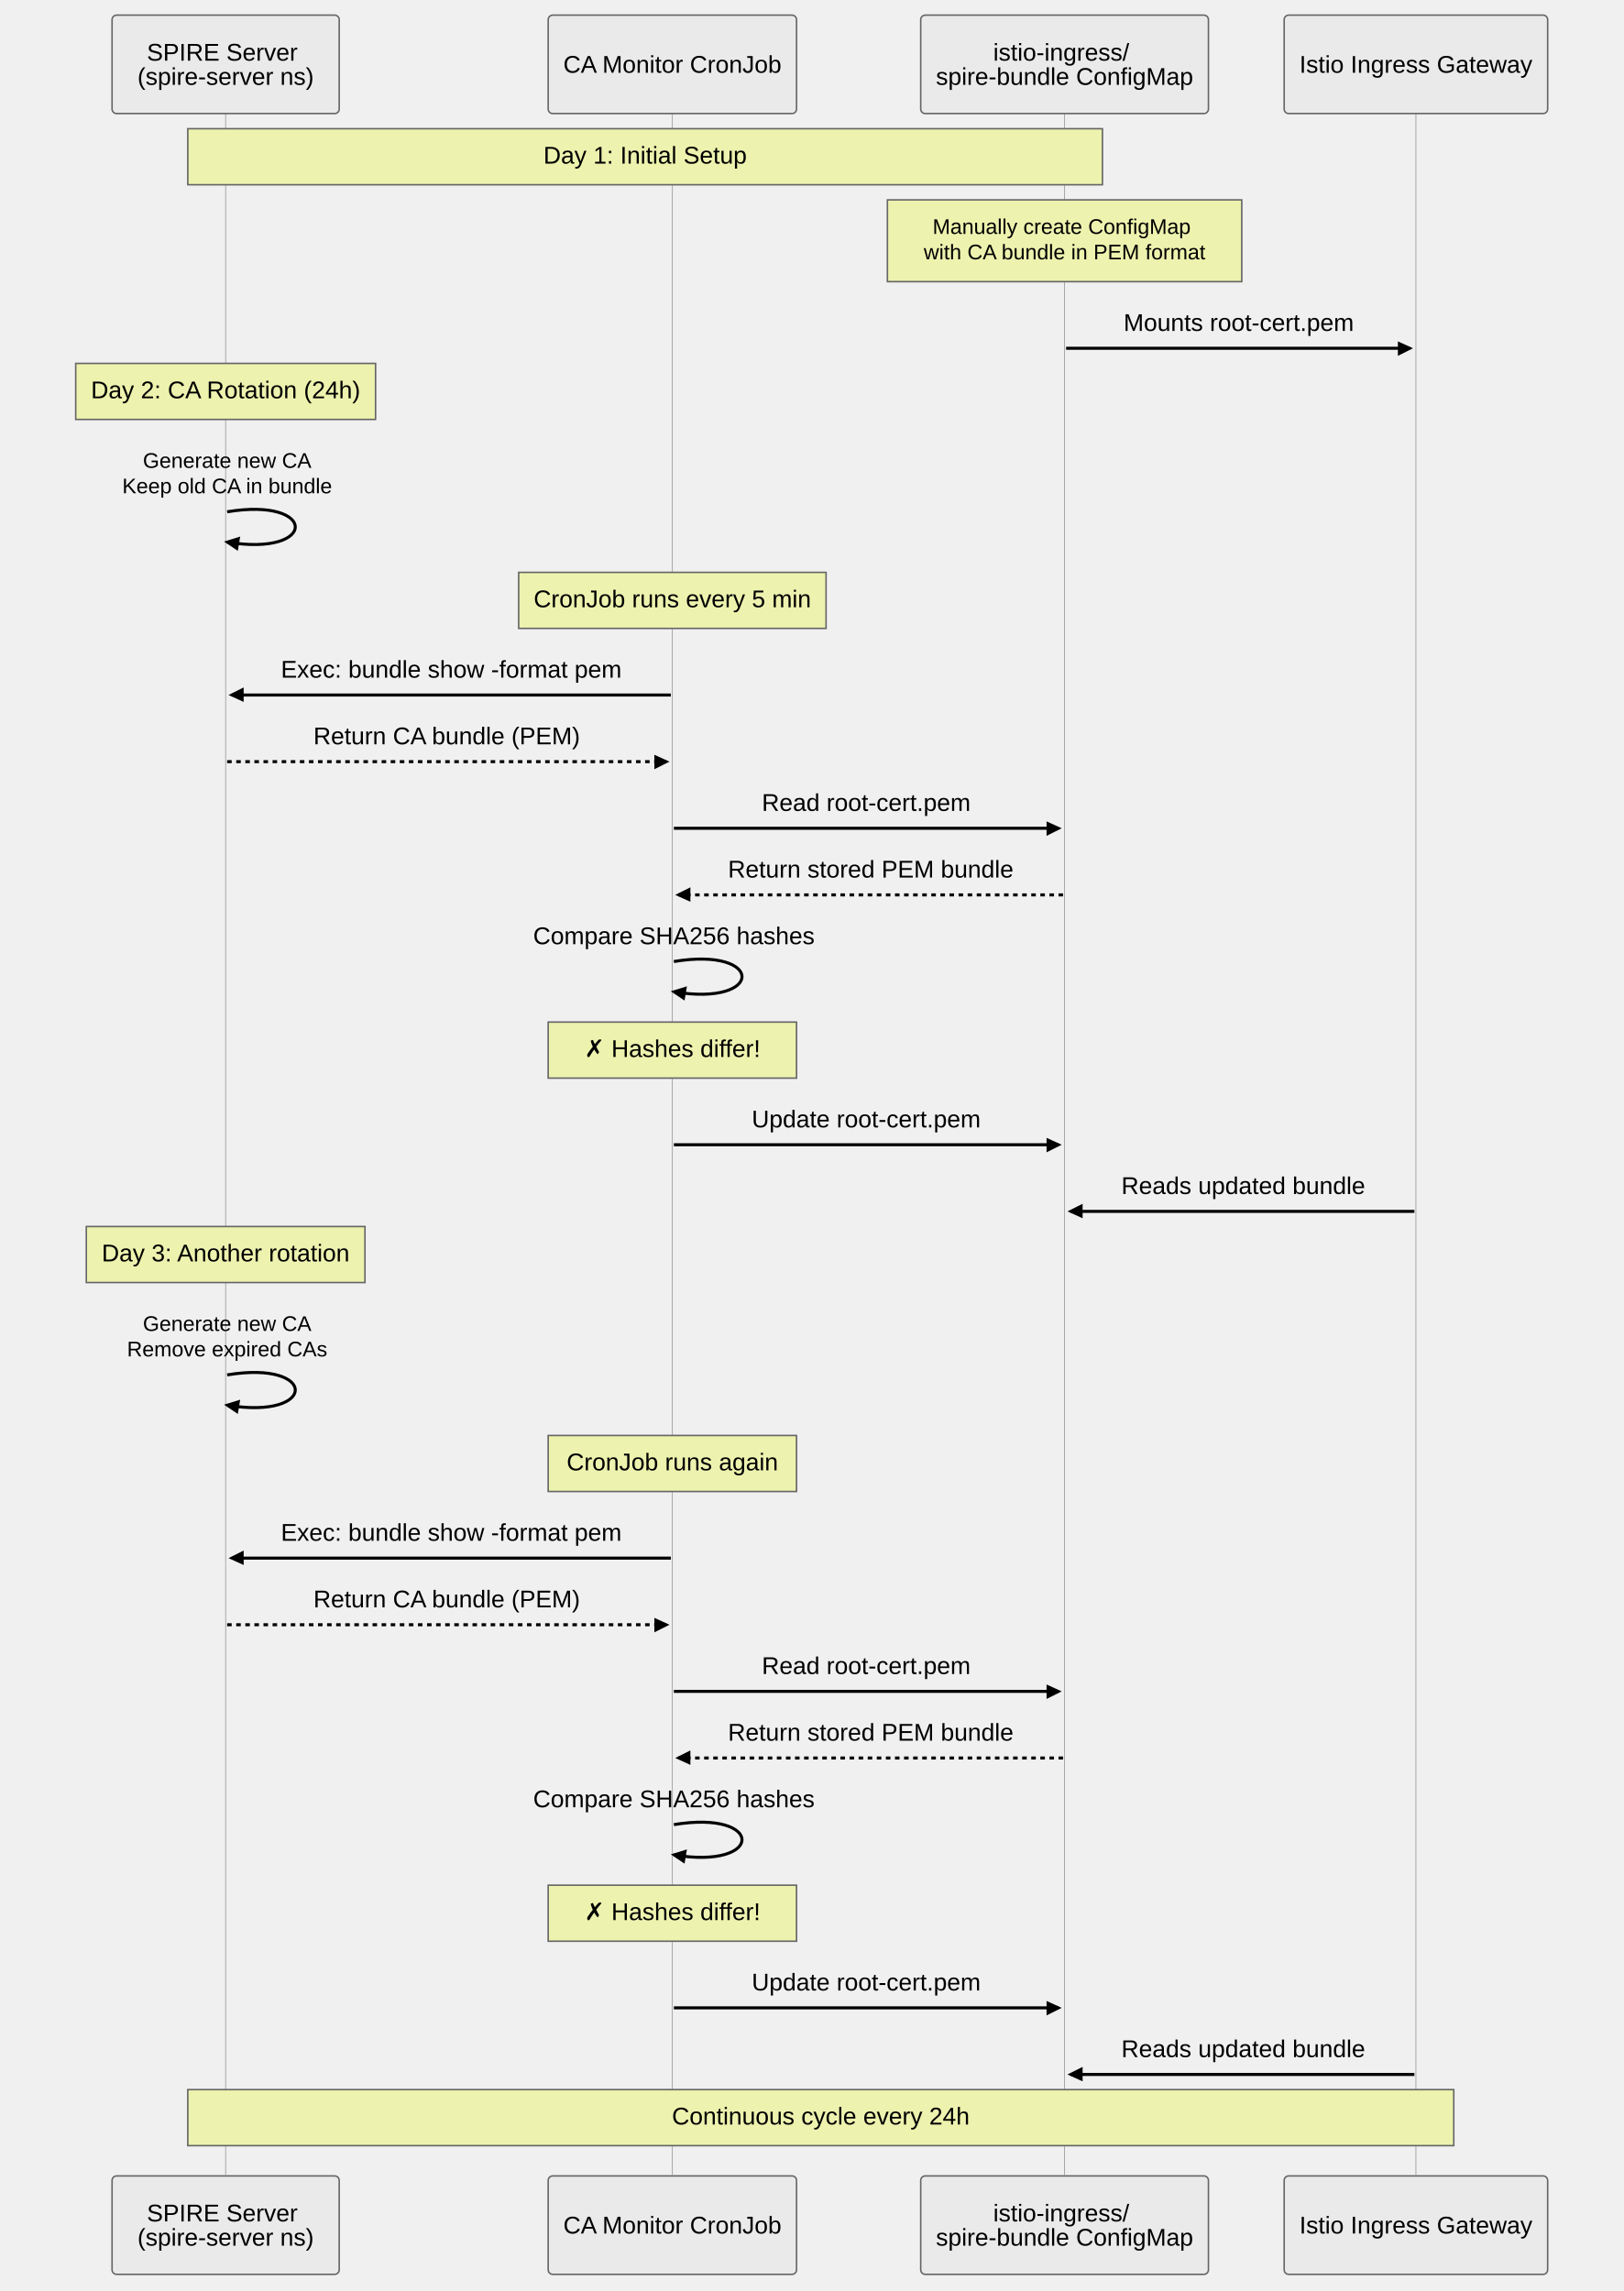
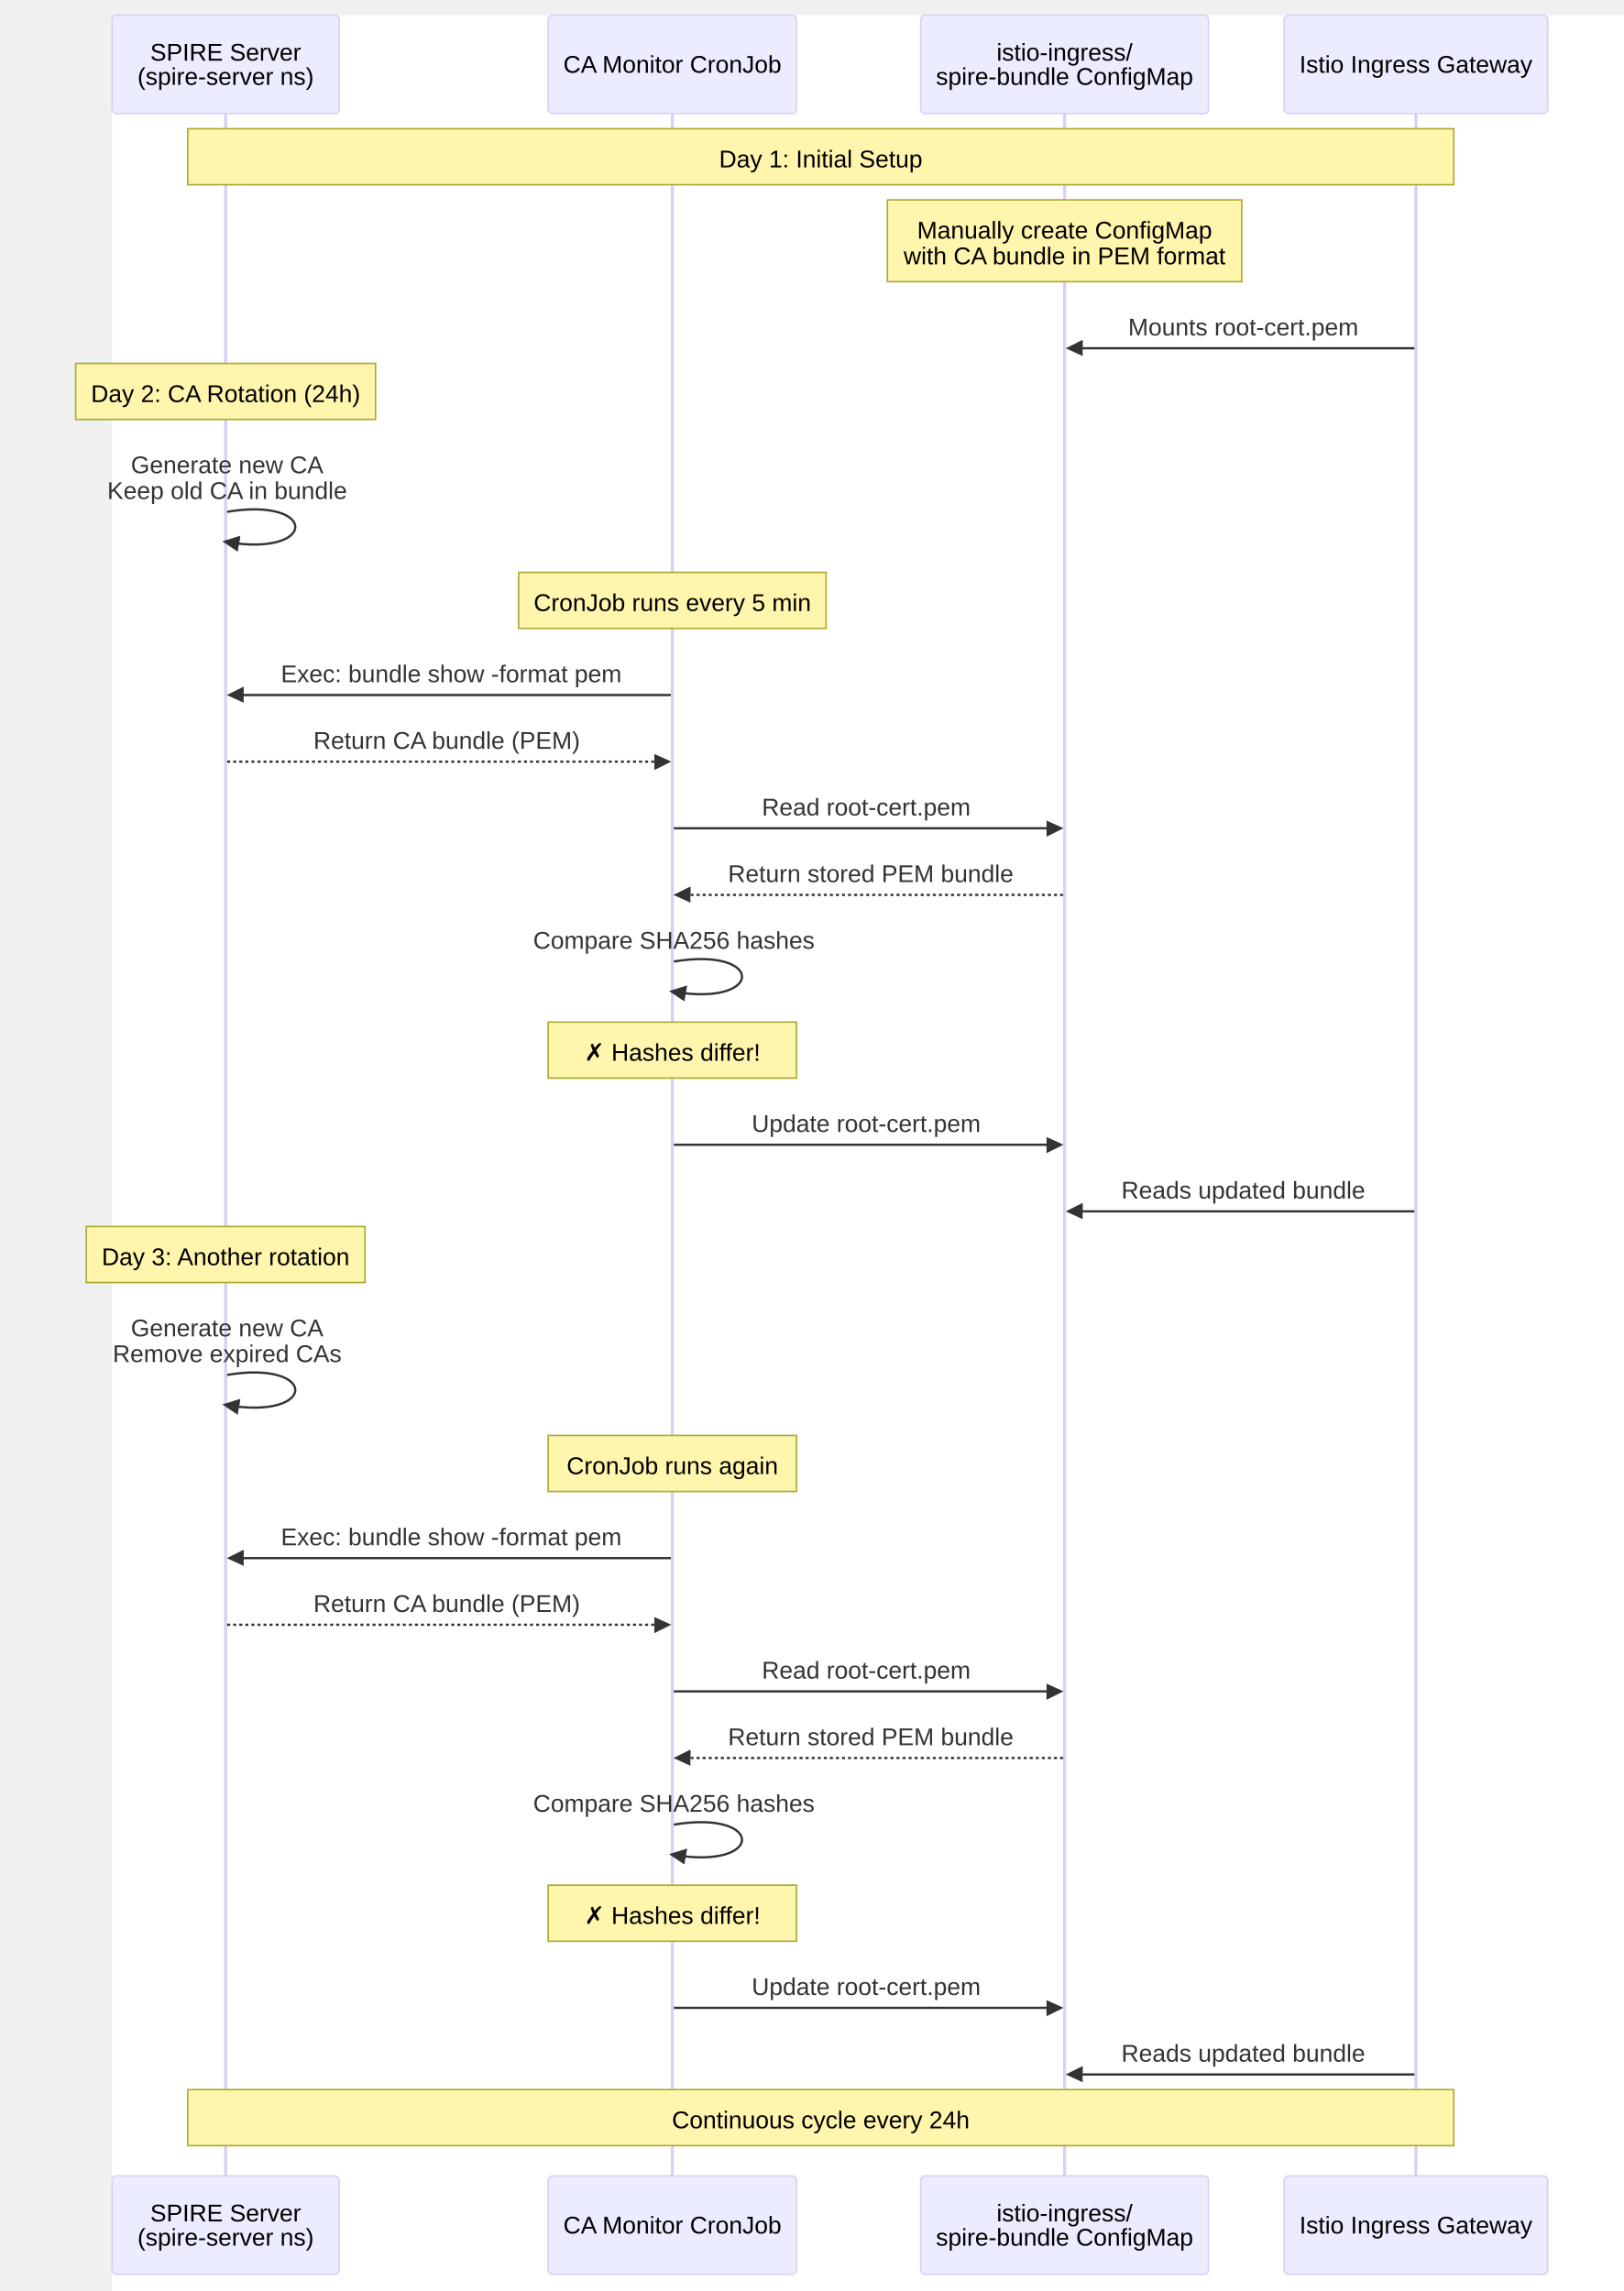
- <svg xmlns="http://www.w3.org/2000/svg" id="mermaid-0" width="100%" style="max-width: 1072px;" viewBox="-74 -10 1072 1513">
+ <svg xmlns="http://www.w3.org/2000/svg" id="mermaid-0" width="100%" style="max-width: 1072px; background-color: white;" viewBox="-74 -10 1072 1513" role="graphics-document document" aria-roledescription="sequence">
+   <style>#mermaid-0{font-family:arial,sans-serif;font-size:16px;fill:#333;}@keyframes edge-animation-frame{from{stroke-dashoffset:0;}}@keyframes dash{to{stroke-dashoffset:0;}}#mermaid-0 .edge-animation-slow{stroke-dasharray:9,5!important;stroke-dashoffset:900;animation:dash 50s linear infinite;stroke-linecap:round;}#mermaid-0 .edge-animation-fast{stroke-dasharray:9,5!important;stroke-dashoffset:900;animation:dash 20s linear infinite;stroke-linecap:round;}#mermaid-0 .error-icon{fill:#552222;}#mermaid-0 .error-text{fill:#552222;stroke:#552222;}#mermaid-0 .edge-thickness-normal{stroke-width:1px;}#mermaid-0 .edge-thickness-thick{stroke-width:3.5px;}#mermaid-0 .edge-pattern-solid{stroke-dasharray:0;}#mermaid-0 .edge-thickness-invisible{stroke-width:0;fill:none;}#mermaid-0 .edge-pattern-dashed{stroke-dasharray:3;}#mermaid-0 .edge-pattern-dotted{stroke-dasharray:2;}#mermaid-0 .marker{fill:#333333;stroke:#333333;}#mermaid-0 .marker.cross{stroke:#333333;}#mermaid-0 svg{font-family:arial,sans-serif;font-size:16px;}#mermaid-0 p{margin:0;}#mermaid-0 .actor{stroke:hsl(259.626, 59.777%, 87.902%);fill:#ECECFF;}#mermaid-0 text.actor&gt;tspan{fill:black;stroke:none;}#mermaid-0 .actor-line{stroke:hsl(259.626, 59.777%, 87.902%);}#mermaid-0 .innerArc{stroke-width:1.5;stroke-dasharray:none;}#mermaid-0 .messageLine0{stroke-width:1.5;stroke-dasharray:none;stroke:#333;}#mermaid-0 .messageLine1{stroke-width:1.5;stroke-dasharray:2,2;stroke:#333;}#mermaid-0 #arrowhead path{fill:#333;stroke:#333;}#mermaid-0 .sequenceNumber{fill:white;}#mermaid-0 #sequencenumber{fill:#333;}#mermaid-0 #crosshead path{fill:#333;stroke:#333;}#mermaid-0 .messageText{fill:#333;stroke:none;}#mermaid-0 .labelBox{stroke:hsl(259.626, 59.777%, 87.902%);fill:#ECECFF;}#mermaid-0 .labelText,#mermaid-0 .labelText&gt;tspan{fill:black;stroke:none;}#mermaid-0 .loopText,#mermaid-0 .loopText&gt;tspan{fill:black;stroke:none;}#mermaid-0 .loopLine{stroke-width:2px;stroke-dasharray:2,2;stroke:hsl(259.626, 59.777%, 87.902%);fill:hsl(259.626, 59.777%, 87.902%);}#mermaid-0 .note{stroke:#aaaa33;fill:#fff5ad;}#mermaid-0 .noteText,#mermaid-0 .noteText&gt;tspan{fill:black;stroke:none;}#mermaid-0 .activation0{fill:#f4f4f4;stroke:#666;}#mermaid-0 .activation1{fill:#f4f4f4;stroke:#666;}#mermaid-0 .activation2{fill:#f4f4f4;stroke:#666;}#mermaid-0 .actorPopupMenu{position:absolute;}#mermaid-0 .actorPopupMenuPanel{position:absolute;fill:#ECECFF;box-shadow:0px 8px 16px 0px rgba(0,0,0,0.2);filter:drop-shadow(3px 5px 2px rgb(0 0 0 / 0.4));}#mermaid-0 .actor-man line{stroke:hsl(259.626, 59.777%, 87.902%);fill:#ECECFF;}#mermaid-0 .actor-man circle,#mermaid-0 line{stroke:hsl(259.626, 59.777%, 87.902%);fill:#ECECFF;stroke-width:2px;}#mermaid-0 :root{--mermaid-font-family:arial,sans-serif;}</style>
+   <rect width="100%" height="100%" fill="white" />
  <g>
-     <rect x="774" y="1427" fill="#eaeaea" stroke="#666" width="174" height="65" rx="3" ry="3" />
-     <text x="861" y="1459.5" dominant-baseline="central" alignment-baseline="central" style="text-anchor: middle; font-size: 16px; font-weight: 400; font-family: arial, sans-serif;">
+     <rect x="774" y="1427" fill="#eaeaea" stroke="#666" width="174" height="65" name="Gateway" rx="3" ry="3" class="actor actor-bottom" />
+     <text x="861" y="1459.5" dominant-baseline="central" alignment-baseline="central" class="actor actor-box" style="text-anchor: middle; font-size: 16px; font-weight: 400; font-family: arial, sans-serif;">
      <tspan x="861" dy="0">Istio Ingress Gateway</tspan>
    </text>
  </g>
  <g>
-     <rect x="534" y="1427" fill="#eaeaea" stroke="#666" width="190" height="65" rx="3" ry="3" />
-     <text x="629" y="1459.5" dominant-baseline="central" alignment-baseline="central" style="text-anchor: middle; font-size: 16px; font-weight: 400; font-family: arial, sans-serif;">
+     <rect x="534" y="1427" fill="#eaeaea" stroke="#666" width="190" height="65" name="ConfigMap" rx="3" ry="3" class="actor actor-bottom" />
+     <text x="629" y="1459.5" dominant-baseline="central" alignment-baseline="central" class="actor actor-box" style="text-anchor: middle; font-size: 16px; font-weight: 400; font-family: arial, sans-serif;">
      <tspan x="629" dy="-8">istio-ingress/</tspan>
-       <tspan x="629" dy="16">spire-bundle ConfigMap</tspan>
+     </text>
+     <text x="629" y="1459.5" dominant-baseline="central" alignment-baseline="central" class="actor actor-box" style="text-anchor: middle; font-size: 16px; font-weight: 400; font-family: arial, sans-serif;">
+       <tspan x="629" dy="8">spire-bundle ConfigMap</tspan>
    </text>
  </g>
  <g>
-     <rect x="288" y="1427" fill="#eaeaea" stroke="#666" width="164" height="65" rx="3" ry="3" />
-     <text x="370" y="1459.5" dominant-baseline="central" alignment-baseline="central" style="text-anchor: middle; font-size: 16px; font-weight: 400; font-family: arial, sans-serif;">
+     <rect x="288" y="1427" fill="#eaeaea" stroke="#666" width="164" height="65" name="Monitor" rx="3" ry="3" class="actor actor-bottom" />
+     <text x="370" y="1459.5" dominant-baseline="central" alignment-baseline="central" class="actor actor-box" style="text-anchor: middle; font-size: 16px; font-weight: 400; font-family: arial, sans-serif;">
      <tspan x="370" dy="0">CA Monitor CronJob</tspan>
    </text>
  </g>
  <g>
-     <rect x="0" y="1427" fill="#eaeaea" stroke="#666" width="150" height="65" rx="3" ry="3" />
-     <text x="75" y="1459.5" dominant-baseline="central" alignment-baseline="central" style="text-anchor: middle; font-size: 16px; font-weight: 400; font-family: arial, sans-serif;">
+     <rect x="0" y="1427" fill="#eaeaea" stroke="#666" width="150" height="65" name="SPIRE" rx="3" ry="3" class="actor actor-bottom" />
+     <text x="75" y="1459.5" dominant-baseline="central" alignment-baseline="central" class="actor actor-box" style="text-anchor: middle; font-size: 16px; font-weight: 400; font-family: arial, sans-serif;">
      <tspan x="75" dy="-8">SPIRE Server</tspan>
-       <tspan x="75" dy="16">(spire-server ns)</tspan>
+     </text>
+     <text x="75" y="1459.5" dominant-baseline="central" alignment-baseline="central" class="actor actor-box" style="text-anchor: middle; font-size: 16px; font-weight: 400; font-family: arial, sans-serif;">
+       <tspan x="75" dy="8">(spire-server ns)</tspan>
    </text>
  </g>
  <g>
-     <line x1="861" y1="65" x2="861" y2="1427" stroke-width="0.5px" stroke="#999" />
-     <g>
-       <rect x="774" y="0" fill="#eaeaea" stroke="#666" width="174" height="65" rx="3" ry="3" />
-       <text x="861" y="32.5" dominant-baseline="central" alignment-baseline="central" style="text-anchor: middle; font-size: 16px; font-weight: 400; font-family: arial, sans-serif;">
+     <line id="actor3" x1="861" y1="65" x2="861" y2="1427" class="actor-line 200" stroke-width="0.5px" stroke="#999" name="Gateway" />
+     <g id="root-3">
+       <rect x="774" y="0" fill="#eaeaea" stroke="#666" width="174" height="65" name="Gateway" rx="3" ry="3" class="actor actor-top" />
+       <text x="861" y="32.5" dominant-baseline="central" alignment-baseline="central" class="actor actor-box" style="text-anchor: middle; font-size: 16px; font-weight: 400; font-family: arial, sans-serif;">
        <tspan x="861" dy="0">Istio Ingress Gateway</tspan>
      </text>
    </g>
  </g>
  <g>
-     <line x1="629" y1="65" x2="629" y2="1427" stroke-width="0.5px" stroke="#999" />
-     <g>
-       <rect x="534" y="0" fill="#eaeaea" stroke="#666" width="190" height="65" rx="3" ry="3" />
-       <text x="629" y="32.5" dominant-baseline="central" alignment-baseline="central" style="text-anchor: middle; font-size: 16px; font-weight: 400; font-family: arial, sans-serif;">
+     <line id="actor2" x1="629" y1="65" x2="629" y2="1427" class="actor-line 200" stroke-width="0.5px" stroke="#999" name="ConfigMap" />
+     <g id="root-2">
+       <rect x="534" y="0" fill="#eaeaea" stroke="#666" width="190" height="65" name="ConfigMap" rx="3" ry="3" class="actor actor-top" />
+       <text x="629" y="32.5" dominant-baseline="central" alignment-baseline="central" class="actor actor-box" style="text-anchor: middle; font-size: 16px; font-weight: 400; font-family: arial, sans-serif;">
        <tspan x="629" dy="-8">istio-ingress/</tspan>
-         <tspan x="629" dy="16">spire-bundle ConfigMap</tspan>
+       </text>
+       <text x="629" y="32.5" dominant-baseline="central" alignment-baseline="central" class="actor actor-box" style="text-anchor: middle; font-size: 16px; font-weight: 400; font-family: arial, sans-serif;">
+         <tspan x="629" dy="8">spire-bundle ConfigMap</tspan>
      </text>
    </g>
  </g>
  <g>
-     <line x1="370" y1="65" x2="370" y2="1427" stroke-width="0.5px" stroke="#999" />
-     <g>
-       <rect x="288" y="0" fill="#eaeaea" stroke="#666" width="164" height="65" rx="3" ry="3" />
-       <text x="370" y="32.5" dominant-baseline="central" alignment-baseline="central" style="text-anchor: middle; font-size: 16px; font-weight: 400; font-family: arial, sans-serif;">
+     <line id="actor1" x1="370" y1="65" x2="370" y2="1427" class="actor-line 200" stroke-width="0.5px" stroke="#999" name="Monitor" />
+     <g id="root-1">
+       <rect x="288" y="0" fill="#eaeaea" stroke="#666" width="164" height="65" name="Monitor" rx="3" ry="3" class="actor actor-top" />
+       <text x="370" y="32.5" dominant-baseline="central" alignment-baseline="central" class="actor actor-box" style="text-anchor: middle; font-size: 16px; font-weight: 400; font-family: arial, sans-serif;">
        <tspan x="370" dy="0">CA Monitor CronJob</tspan>
      </text>
    </g>
  </g>
  <g>
-     <line x1="75" y1="65" x2="75" y2="1427" stroke-width="0.5px" stroke="#999" />
-     <g>
-       <rect x="0" y="0" fill="#eaeaea" stroke="#666" width="150" height="65" rx="3" ry="3" />
-       <text x="75" y="32.5" dominant-baseline="central" alignment-baseline="central" style="text-anchor: middle; font-size: 16px; font-weight: 400; font-family: arial, sans-serif;">
+     <line id="actor0" x1="75" y1="65" x2="75" y2="1427" class="actor-line 200" stroke-width="0.5px" stroke="#999" name="SPIRE" />
+     <g id="root-0">
+       <rect x="0" y="0" fill="#eaeaea" stroke="#666" width="150" height="65" name="SPIRE" rx="3" ry="3" class="actor actor-top" />
+       <text x="75" y="32.5" dominant-baseline="central" alignment-baseline="central" class="actor actor-box" style="text-anchor: middle; font-size: 16px; font-weight: 400; font-family: arial, sans-serif;">
        <tspan x="75" dy="-8">SPIRE Server</tspan>
-         <tspan x="75" dy="16">(spire-server ns)</tspan>
+       </text>
+       <text x="75" y="32.5" dominant-baseline="central" alignment-baseline="central" class="actor actor-box" style="text-anchor: middle; font-size: 16px; font-weight: 400; font-family: arial, sans-serif;">
+         <tspan x="75" dy="8">(spire-server ns)</tspan>
      </text>
    </g>
  </g>
-   <g>
-     <rect x="50" y="75" fill="#EDF2AE" stroke="#666" width="604" height="37" />
-     <text x="352" y="93.5" text-anchor="middle" dominant-baseline="middle" alignment-baseline="middle" style="font-family: arial, sans-serif; font-size: 16px; font-weight: 400;">
-       <tspan x="352">Day 1: Initial Setup</tspan>
-     </text>
-   </g>
-   <g>
-     <rect x="512" y="122" fill="#EDF2AE" stroke="#666" width="234" height="54" />
-     <text x="629" y="140.5" text-anchor="middle" dominant-baseline="middle" alignment-baseline="middle" style="font-family: arial, sans-serif; font-size: 14px; font-weight: 400;">
-       <tspan x="629">Manually create ConfigMap</tspan>
-       <tspan x="629" dy="1.2em">with CA bundle in PEM format</tspan>
-     </text>
-   </g>
-   <g>
-     <rect x="-24" y="230" fill="#EDF2AE" stroke="#666" width="198" height="37" />
-     <text x="75" y="248.5" text-anchor="middle" dominant-baseline="middle" alignment-baseline="middle" style="font-family: arial, sans-serif; font-size: 16px; font-weight: 400;">
-       <tspan x="75">Day 2: CA Rotation (24h)</tspan>
-     </text>
-   </g>
-   <g>
-     <rect x="268.5" y="368" fill="#EDF2AE" stroke="#666" width="203" height="37" />
-     <text x="370" y="386.5" text-anchor="middle" dominant-baseline="middle" alignment-baseline="middle" style="font-family: arial, sans-serif; font-size: 16px; font-weight: 400;">
-       <tspan x="370">CronJob runs every 5 min</tspan>
-     </text>
-   </g>
-   <g>
-     <rect x="288" y="665" fill="#EDF2AE" stroke="#666" width="164" height="37" />
-     <text x="370" y="683.5" text-anchor="middle" dominant-baseline="middle" alignment-baseline="middle" style="font-family: arial, sans-serif; font-size: 16px; font-weight: 400;">
-       <tspan x="370">✗ Hashes differ!</tspan>
-     </text>
-   </g>
-   <g>
-     <rect x="-17" y="800" fill="#EDF2AE" stroke="#666" width="184" height="37" />
-     <text x="75" y="818.5" text-anchor="middle" dominant-baseline="middle" alignment-baseline="middle" style="font-family: arial, sans-serif; font-size: 16px; font-weight: 400;">
-       <tspan x="75">Day 3: Another rotation</tspan>
-     </text>
-   </g>
-   <g>
-     <rect x="288" y="938" fill="#EDF2AE" stroke="#666" width="164" height="37" />
-     <text x="370" y="956.5" text-anchor="middle" dominant-baseline="middle" alignment-baseline="middle" style="font-family: arial, sans-serif; font-size: 16px; font-weight: 400;">
-       <tspan x="370">CronJob runs again</tspan>
-     </text>
-   </g>
-   <g>
-     <rect x="288" y="1235" fill="#EDF2AE" stroke="#666" width="164" height="37" />
-     <text x="370" y="1253.5" text-anchor="middle" dominant-baseline="middle" alignment-baseline="middle" style="font-family: arial, sans-serif; font-size: 16px; font-weight: 400;">
-       <tspan x="370">✗ Hashes differ!</tspan>
-     </text>
-   </g>
-   <g>
-     <rect x="50" y="1370" fill="#EDF2AE" stroke="#666" width="836" height="37" />
-     <text x="468" y="1388.5" text-anchor="middle" dominant-baseline="middle" alignment-baseline="middle" style="font-family: arial, sans-serif; font-size: 16px; font-weight: 400;">
-       <tspan x="468">Continuous cycle every 24h</tspan>
-     </text>
-   </g>
-   <text x="744" y="204" text-anchor="middle" dominant-baseline="middle" alignment-baseline="middle" style="font-family: arial, sans-serif; font-size: 16px; font-weight: 400;">Mounts root-cert.pem</text>
-   <line x1="630" y1="220" x2="857" y2="220" stroke-width="2" stroke="black" marker-end="url(#arrowhead)" />
-   <text x="76" y="295" text-anchor="middle" dominant-baseline="middle" alignment-baseline="middle" style="font-family: arial, sans-serif; font-size: 14px; font-weight: 400;">Generate new CA<tspan x="76" dy="1.2em">Keep old CA in bundle</tspan>
-   </text>
-   <path d="M 76,328 C 136,318 136,358 76,348" stroke-width="2" stroke="black" fill="none" marker-end="url(#arrowhead)" />
-   <text x="224" y="433" text-anchor="middle" dominant-baseline="middle" alignment-baseline="middle" style="font-family: arial, sans-serif; font-size: 16px; font-weight: 400;">Exec: bundle show -format pem</text>
-   <line x1="369" y1="449" x2="79" y2="449" stroke-width="2" stroke="black" marker-end="url(#arrowhead)" />
-   <text x="221" y="477" text-anchor="middle" dominant-baseline="middle" alignment-baseline="middle" style="font-family: arial, sans-serif; font-size: 16px; font-weight: 400;">Return CA bundle (PEM)</text>
-   <line x1="76" y1="493" x2="366" y2="493" stroke-width="2" stroke="black" stroke-dasharray="3,3" marker-end="url(#arrowhead)" />
-   <text x="498" y="521" text-anchor="middle" dominant-baseline="middle" alignment-baseline="middle" style="font-family: arial, sans-serif; font-size: 16px; font-weight: 400;">Read root-cert.pem</text>
-   <line x1="371" y1="537" x2="625" y2="537" stroke-width="2" stroke="black" marker-end="url(#arrowhead)" />
-   <text x="501" y="565" text-anchor="middle" dominant-baseline="middle" alignment-baseline="middle" style="font-family: arial, sans-serif; font-size: 16px; font-weight: 400;">Return stored PEM bundle</text>
-   <line x1="628" y1="581" x2="374" y2="581" stroke-width="2" stroke="black" stroke-dasharray="3,3" marker-end="url(#arrowhead)" />
-   <text x="371" y="609" text-anchor="middle" dominant-baseline="middle" alignment-baseline="middle" style="font-family: arial, sans-serif; font-size: 16px; font-weight: 400;">Compare SHA256 hashes</text>
-   <path d="M 371,625 C 431,615 431,655 371,645" stroke-width="2" stroke="black" fill="none" marker-end="url(#arrowhead)" />
-   <text x="498" y="730" text-anchor="middle" dominant-baseline="middle" alignment-baseline="middle" style="font-family: arial, sans-serif; font-size: 16px; font-weight: 400;">Update root-cert.pem</text>
-   <line x1="371" y1="746" x2="625" y2="746" stroke-width="2" stroke="black" marker-end="url(#arrowhead)" />
-   <text x="747" y="774" text-anchor="middle" dominant-baseline="middle" alignment-baseline="middle" style="font-family: arial, sans-serif; font-size: 16px; font-weight: 400;">Reads updated bundle</text>
-   <line x1="860" y1="790" x2="633" y2="790" stroke-width="2" stroke="black" marker-end="url(#arrowhead)" />
-   <text x="76" y="865" text-anchor="middle" dominant-baseline="middle" alignment-baseline="middle" style="font-family: arial, sans-serif; font-size: 14px; font-weight: 400;">Generate new CA<tspan x="76" dy="1.2em">Remove expired CAs</tspan>
-   </text>
-   <path d="M 76,898 C 136,888 136,928 76,918" stroke-width="2" stroke="black" fill="none" marker-end="url(#arrowhead)" />
-   <text x="224" y="1003" text-anchor="middle" dominant-baseline="middle" alignment-baseline="middle" style="font-family: arial, sans-serif; font-size: 16px; font-weight: 400;">Exec: bundle show -format pem</text>
-   <line x1="369" y1="1019" x2="79" y2="1019" stroke-width="2" stroke="black" marker-end="url(#arrowhead)" />
-   <text x="221" y="1047" text-anchor="middle" dominant-baseline="middle" alignment-baseline="middle" style="font-family: arial, sans-serif; font-size: 16px; font-weight: 400;">Return CA bundle (PEM)</text>
-   <line x1="76" y1="1063" x2="366" y2="1063" stroke-width="2" stroke="black" stroke-dasharray="3,3" marker-end="url(#arrowhead)" />
-   <text x="498" y="1091" text-anchor="middle" dominant-baseline="middle" alignment-baseline="middle" style="font-family: arial, sans-serif; font-size: 16px; font-weight: 400;">Read root-cert.pem</text>
-   <line x1="371" y1="1107" x2="625" y2="1107" stroke-width="2" stroke="black" marker-end="url(#arrowhead)" />
-   <text x="501" y="1135" text-anchor="middle" dominant-baseline="middle" alignment-baseline="middle" style="font-family: arial, sans-serif; font-size: 16px; font-weight: 400;">Return stored PEM bundle</text>
-   <line x1="628" y1="1151" x2="374" y2="1151" stroke-width="2" stroke="black" stroke-dasharray="3,3" marker-end="url(#arrowhead)" />
-   <text x="371" y="1179" text-anchor="middle" dominant-baseline="middle" alignment-baseline="middle" style="font-family: arial, sans-serif; font-size: 16px; font-weight: 400;">Compare SHA256 hashes</text>
-   <path d="M 371,1195 C 431,1185 431,1225 371,1215" stroke-width="2" stroke="black" fill="none" marker-end="url(#arrowhead)" />
-   <text x="498" y="1300" text-anchor="middle" dominant-baseline="middle" alignment-baseline="middle" style="font-family: arial, sans-serif; font-size: 16px; font-weight: 400;">Update root-cert.pem</text>
-   <line x1="371" y1="1316" x2="625" y2="1316" stroke-width="2" stroke="black" marker-end="url(#arrowhead)" />
-   <text x="747" y="1344" text-anchor="middle" dominant-baseline="middle" alignment-baseline="middle" style="font-family: arial, sans-serif; font-size: 16px; font-weight: 400;">Reads updated bundle</text>
-   <line x1="860" y1="1360" x2="633" y2="1360" stroke-width="2" stroke="black" marker-end="url(#arrowhead)" />
+   <g />
  <defs>
    <marker id="arrowhead" refX="7.9" refY="5" markerUnits="userSpaceOnUse" markerWidth="12" markerHeight="12" orient="auto-start-reverse">
      <path d="M -1 0 L 10 5 L 0 10 z" />
    </marker>
  </defs>
+   <g>
+     <rect x="50" y="75" fill="#EDF2AE" stroke="#666" width="836" height="37" class="note" />
+     <text x="468" y="80" text-anchor="middle" dominant-baseline="middle" alignment-baseline="middle" class="noteText" dy="1em" style="font-family: arial, sans-serif; font-size: 16px; font-weight: 400;">
+       <tspan x="468">Day 1: Initial Setup</tspan>
+     </text>
+   </g>
+   <g>
+     <rect x="512" y="122" fill="#EDF2AE" stroke="#666" width="234" height="54" class="note" />
+     <text x="629" y="127" text-anchor="middle" dominant-baseline="middle" alignment-baseline="middle" class="noteText" dy="1em" style="font-family: arial, sans-serif; font-size: 16px; font-weight: 400;">
+       <tspan x="629">Manually create ConfigMap</tspan>
+     </text>
+     <text x="629" y="144" text-anchor="middle" dominant-baseline="middle" alignment-baseline="middle" class="noteText" dy="1em" style="font-family: arial, sans-serif; font-size: 16px; font-weight: 400;">
+       <tspan x="629">with CA bundle in PEM format</tspan>
+     </text>
+   </g>
+   <g>
+     <rect x="-24" y="230" fill="#EDF2AE" stroke="#666" width="198" height="37" class="note" />
+     <text x="75" y="235" text-anchor="middle" dominant-baseline="middle" alignment-baseline="middle" class="noteText" dy="1em" style="font-family: arial, sans-serif; font-size: 16px; font-weight: 400;">
+       <tspan x="75">Day 2: CA Rotation (24h)</tspan>
+     </text>
+   </g>
+   <g>
+     <rect x="268.5" y="368" fill="#EDF2AE" stroke="#666" width="203" height="37" class="note" />
+     <text x="370" y="373" text-anchor="middle" dominant-baseline="middle" alignment-baseline="middle" class="noteText" dy="1em" style="font-family: arial, sans-serif; font-size: 16px; font-weight: 400;">
+       <tspan x="370">CronJob runs every 5 min</tspan>
+     </text>
+   </g>
+   <g>
+     <rect x="288" y="665" fill="#EDF2AE" stroke="#666" width="164" height="37" class="note" />
+     <text x="370" y="670" text-anchor="middle" dominant-baseline="middle" alignment-baseline="middle" class="noteText" dy="1em" style="font-family: arial, sans-serif; font-size: 16px; font-weight: 400;">
+       <tspan x="370">✗ Hashes differ!</tspan>
+     </text>
+   </g>
+   <g>
+     <rect x="-17" y="800" fill="#EDF2AE" stroke="#666" width="184" height="37" class="note" />
+     <text x="75" y="805" text-anchor="middle" dominant-baseline="middle" alignment-baseline="middle" class="noteText" dy="1em" style="font-family: arial, sans-serif; font-size: 16px; font-weight: 400;">
+       <tspan x="75">Day 3: Another rotation</tspan>
+     </text>
+   </g>
+   <g>
+     <rect x="288" y="938" fill="#EDF2AE" stroke="#666" width="164" height="37" class="note" />
+     <text x="370" y="943" text-anchor="middle" dominant-baseline="middle" alignment-baseline="middle" class="noteText" dy="1em" style="font-family: arial, sans-serif; font-size: 16px; font-weight: 400;">
+       <tspan x="370">CronJob runs again</tspan>
+     </text>
+   </g>
+   <g>
+     <rect x="288" y="1235" fill="#EDF2AE" stroke="#666" width="164" height="37" class="note" />
+     <text x="370" y="1240" text-anchor="middle" dominant-baseline="middle" alignment-baseline="middle" class="noteText" dy="1em" style="font-family: arial, sans-serif; font-size: 16px; font-weight: 400;">
+       <tspan x="370">✗ Hashes differ!</tspan>
+     </text>
+   </g>
+   <g>
+     <rect x="50" y="1370" fill="#EDF2AE" stroke="#666" width="836" height="37" class="note" />
+     <text x="468" y="1375" text-anchor="middle" dominant-baseline="middle" alignment-baseline="middle" class="noteText" dy="1em" style="font-family: arial, sans-serif; font-size: 16px; font-weight: 400;">
+       <tspan x="468">Continuous cycle every 24h</tspan>
+     </text>
+   </g>
+   <text x="747" y="191" text-anchor="middle" dominant-baseline="middle" alignment-baseline="middle" class="messageText" dy="1em" style="font-family: arial, sans-serif; font-size: 16px; font-weight: 400;">Mounts root-cert.pem</text>
+   <line x1="860" y1="220" x2="633" y2="220" class="messageLine0" stroke-width="2" stroke="black" marker-end="url(#arrowhead)" style="fill: none;" />
+   <text x="76" y="282" text-anchor="middle" dominant-baseline="middle" alignment-baseline="middle" class="messageText" dy="1em" style="font-family: arial, sans-serif; font-size: 16px; font-weight: 400;">Generate new CA</text>
+   <text x="76" y="299" text-anchor="middle" dominant-baseline="middle" alignment-baseline="middle" class="messageText" dy="1em" style="font-family: arial, sans-serif; font-size: 16px; font-weight: 400;">Keep old CA in bundle</text>
+   <path d="M 76,328 C 136,318 136,358 76,348" class="messageLine0" stroke-width="2" stroke="black" fill="none" marker-end="url(#arrowhead)" />
+   <text x="224" y="420" text-anchor="middle" dominant-baseline="middle" alignment-baseline="middle" class="messageText" dy="1em" style="font-family: arial, sans-serif; font-size: 16px; font-weight: 400;">Exec: bundle show -format pem</text>
+   <line x1="369" y1="449" x2="79" y2="449" class="messageLine0" stroke-width="2" stroke="black" marker-end="url(#arrowhead)" style="fill: none;" />
+   <text x="221" y="464" text-anchor="middle" dominant-baseline="middle" alignment-baseline="middle" class="messageText" dy="1em" style="font-family: arial, sans-serif; font-size: 16px; font-weight: 400;">Return CA bundle (PEM)</text>
+   <line x1="76" y1="493" x2="366" y2="493" class="messageLine1" stroke-width="2" stroke="black" stroke-dasharray="3,3" marker-end="url(#arrowhead)" style="fill: none;" />
+   <text x="498" y="508" text-anchor="middle" dominant-baseline="middle" alignment-baseline="middle" class="messageText" dy="1em" style="font-family: arial, sans-serif; font-size: 16px; font-weight: 400;">Read root-cert.pem</text>
+   <line x1="371" y1="537" x2="625" y2="537" class="messageLine0" stroke-width="2" stroke="black" marker-end="url(#arrowhead)" style="fill: none;" />
+   <text x="501" y="552" text-anchor="middle" dominant-baseline="middle" alignment-baseline="middle" class="messageText" dy="1em" style="font-family: arial, sans-serif; font-size: 16px; font-weight: 400;">Return stored PEM bundle</text>
+   <line x1="628" y1="581" x2="374" y2="581" class="messageLine1" stroke-width="2" stroke="black" stroke-dasharray="3,3" marker-end="url(#arrowhead)" style="fill: none;" />
+   <text x="371" y="596" text-anchor="middle" dominant-baseline="middle" alignment-baseline="middle" class="messageText" dy="1em" style="font-family: arial, sans-serif; font-size: 16px; font-weight: 400;">Compare SHA256 hashes</text>
+   <path d="M 371,625 C 431,615 431,655 371,645" class="messageLine0" stroke-width="2" stroke="black" fill="none" marker-end="url(#arrowhead)" />
+   <text x="498" y="717" text-anchor="middle" dominant-baseline="middle" alignment-baseline="middle" class="messageText" dy="1em" style="font-family: arial, sans-serif; font-size: 16px; font-weight: 400;">Update root-cert.pem</text>
+   <line x1="371" y1="746" x2="625" y2="746" class="messageLine0" stroke-width="2" stroke="black" marker-end="url(#arrowhead)" style="fill: none;" />
+   <text x="747" y="761" text-anchor="middle" dominant-baseline="middle" alignment-baseline="middle" class="messageText" dy="1em" style="font-family: arial, sans-serif; font-size: 16px; font-weight: 400;">Reads updated bundle</text>
+   <line x1="860" y1="790" x2="633" y2="790" class="messageLine0" stroke-width="2" stroke="black" marker-end="url(#arrowhead)" style="fill: none;" />
+   <text x="76" y="852" text-anchor="middle" dominant-baseline="middle" alignment-baseline="middle" class="messageText" dy="1em" style="font-family: arial, sans-serif; font-size: 16px; font-weight: 400;">Generate new CA</text>
+   <text x="76" y="869" text-anchor="middle" dominant-baseline="middle" alignment-baseline="middle" class="messageText" dy="1em" style="font-family: arial, sans-serif; font-size: 16px; font-weight: 400;">Remove expired CAs</text>
+   <path d="M 76,898 C 136,888 136,928 76,918" class="messageLine0" stroke-width="2" stroke="black" fill="none" marker-end="url(#arrowhead)" />
+   <text x="224" y="990" text-anchor="middle" dominant-baseline="middle" alignment-baseline="middle" class="messageText" dy="1em" style="font-family: arial, sans-serif; font-size: 16px; font-weight: 400;">Exec: bundle show -format pem</text>
+   <line x1="369" y1="1019" x2="79" y2="1019" class="messageLine0" stroke-width="2" stroke="black" marker-end="url(#arrowhead)" style="fill: none;" />
+   <text x="221" y="1034" text-anchor="middle" dominant-baseline="middle" alignment-baseline="middle" class="messageText" dy="1em" style="font-family: arial, sans-serif; font-size: 16px; font-weight: 400;">Return CA bundle (PEM)</text>
+   <line x1="76" y1="1063" x2="366" y2="1063" class="messageLine1" stroke-width="2" stroke="black" stroke-dasharray="3,3" marker-end="url(#arrowhead)" style="fill: none;" />
+   <text x="498" y="1078" text-anchor="middle" dominant-baseline="middle" alignment-baseline="middle" class="messageText" dy="1em" style="font-family: arial, sans-serif; font-size: 16px; font-weight: 400;">Read root-cert.pem</text>
+   <line x1="371" y1="1107" x2="625" y2="1107" class="messageLine0" stroke-width="2" stroke="black" marker-end="url(#arrowhead)" style="fill: none;" />
+   <text x="501" y="1122" text-anchor="middle" dominant-baseline="middle" alignment-baseline="middle" class="messageText" dy="1em" style="font-family: arial, sans-serif; font-size: 16px; font-weight: 400;">Return stored PEM bundle</text>
+   <line x1="628" y1="1151" x2="374" y2="1151" class="messageLine1" stroke-width="2" stroke="black" stroke-dasharray="3,3" marker-end="url(#arrowhead)" style="fill: none;" />
+   <text x="371" y="1166" text-anchor="middle" dominant-baseline="middle" alignment-baseline="middle" class="messageText" dy="1em" style="font-family: arial, sans-serif; font-size: 16px; font-weight: 400;">Compare SHA256 hashes</text>
+   <path d="M 371,1195 C 431,1185 431,1225 371,1215" class="messageLine0" stroke-width="2" stroke="black" fill="none" marker-end="url(#arrowhead)" />
+   <text x="498" y="1287" text-anchor="middle" dominant-baseline="middle" alignment-baseline="middle" class="messageText" dy="1em" style="font-family: arial, sans-serif; font-size: 16px; font-weight: 400;">Update root-cert.pem</text>
+   <line x1="371" y1="1316" x2="625" y2="1316" class="messageLine0" stroke-width="2" stroke="black" marker-end="url(#arrowhead)" style="fill: none;" />
+   <text x="747" y="1331" text-anchor="middle" dominant-baseline="middle" alignment-baseline="middle" class="messageText" dy="1em" style="font-family: arial, sans-serif; font-size: 16px; font-weight: 400;">Reads updated bundle</text>
+   <line x1="860" y1="1360" x2="633" y2="1360" class="messageLine0" stroke-width="2" stroke="black" marker-end="url(#arrowhead)" style="fill: none;" />
</svg>
